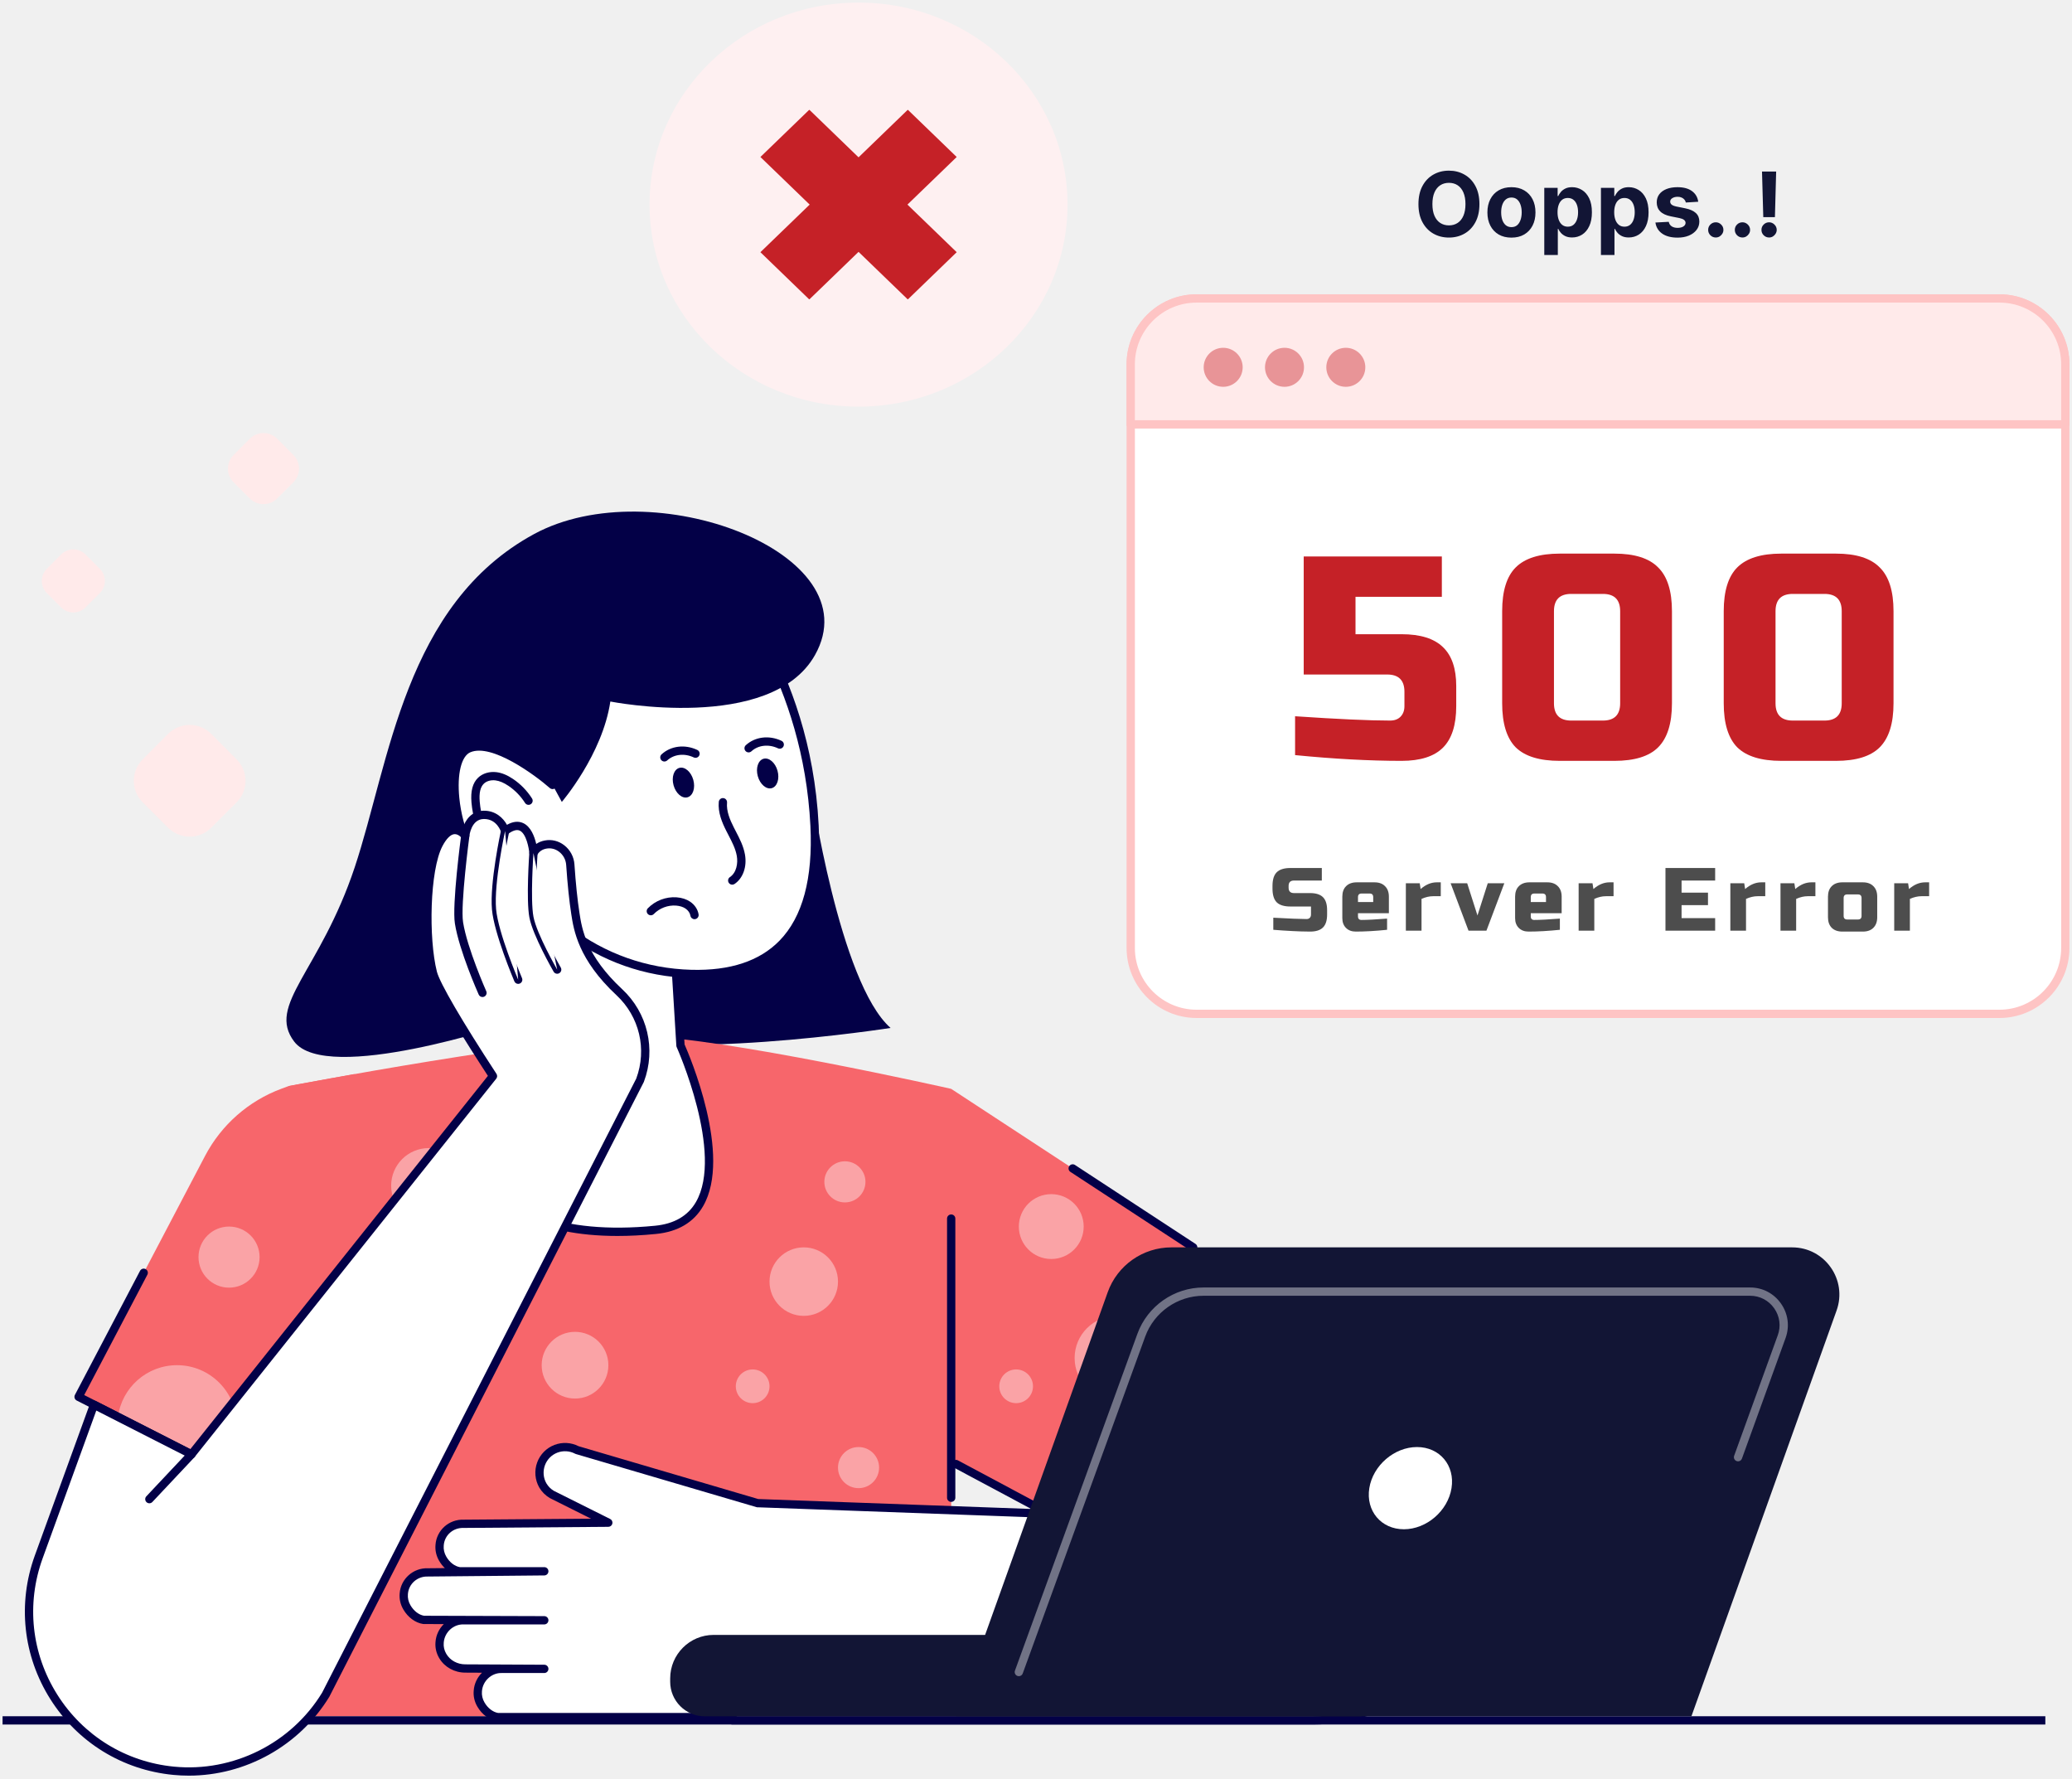
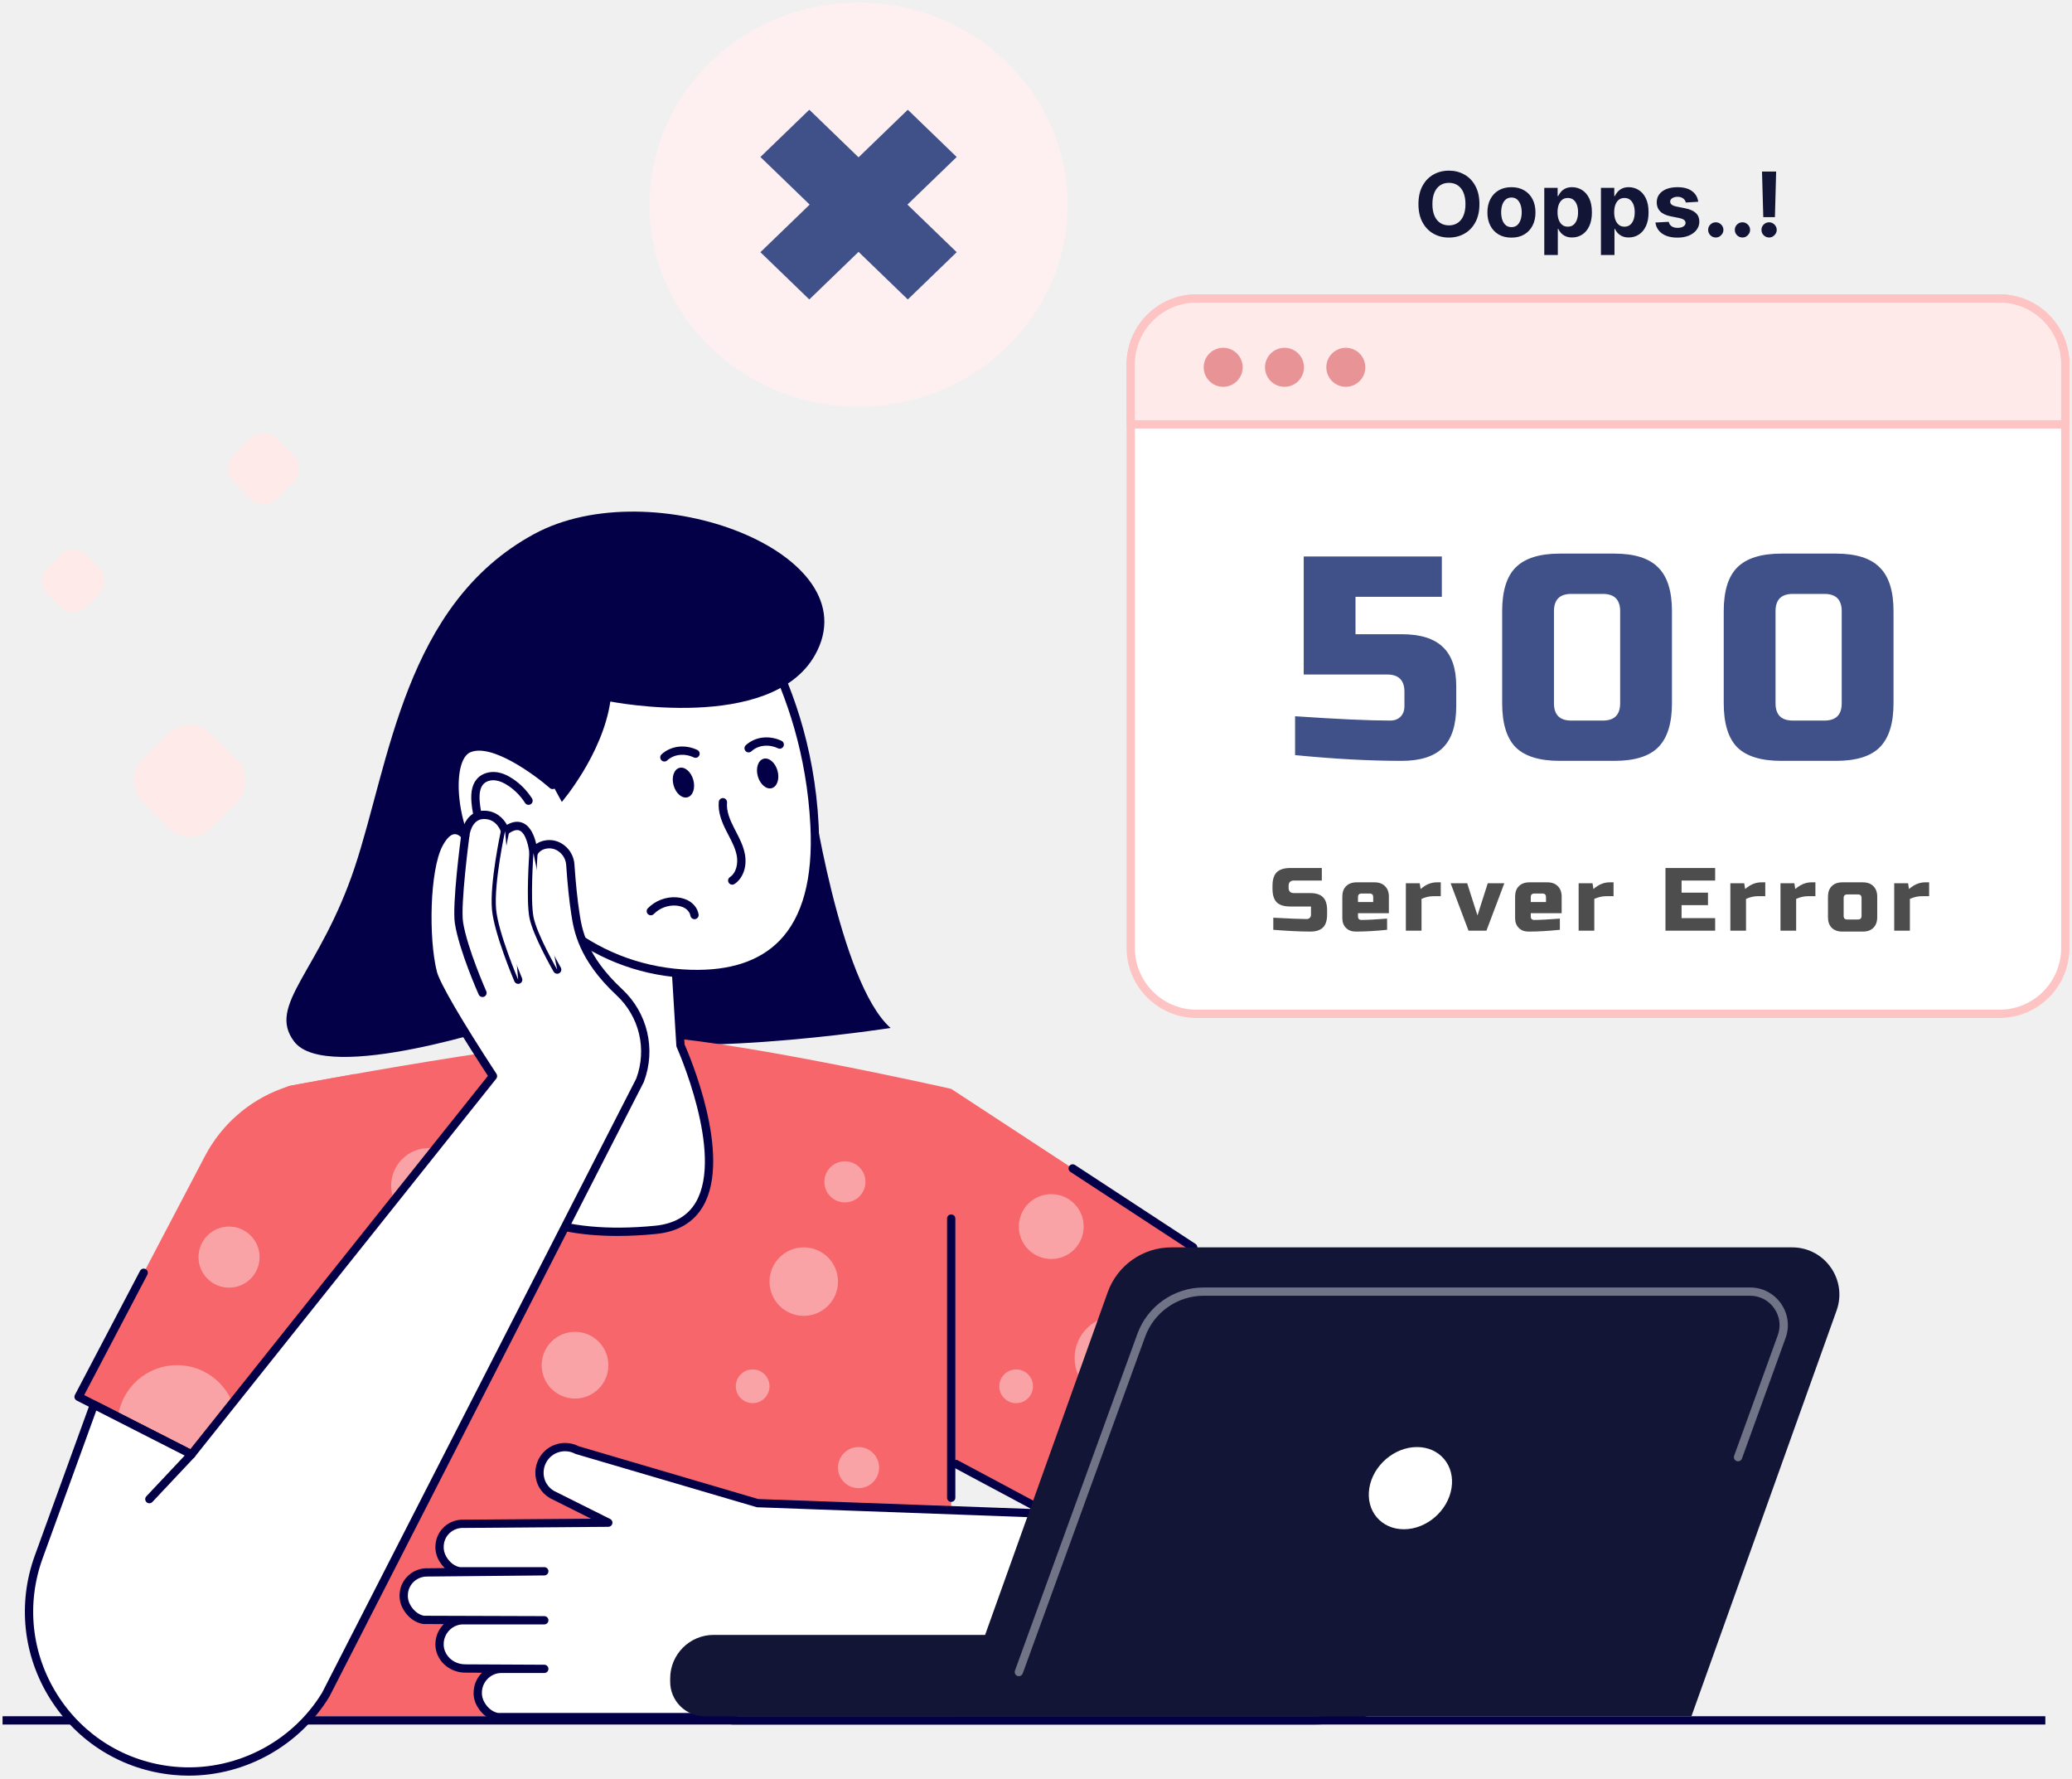
<svg xmlns="http://www.w3.org/2000/svg" width="648" height="556" viewBox="0 0 648 556" fill="none">
  <path d="M44.623 250.865L52.577 258.815C56.316 262.522 62.338 262.522 66.045 258.815L73.999 250.865C77.706 247.157 77.706 241.136 73.999 237.429L66.045 229.443C62.338 225.736 56.316 225.736 52.577 229.443L44.623 237.429C40.916 241.136 40.916 247.157 44.623 250.865ZM73.058 150.805L78.12 155.863C80.498 158.223 84.328 158.223 86.688 155.863L91.749 150.805C94.108 148.446 94.108 144.616 91.749 142.256L86.688 137.176C84.328 134.816 80.498 134.816 78.12 137.176L73.058 142.256C70.699 144.616 70.699 148.446 73.058 150.805ZM14.643 185.442L19.132 189.932C21.243 192.026 24.643 192.026 26.737 189.932L31.226 185.442C33.321 183.348 33.321 179.948 31.226 177.857L26.737 173.348C24.643 171.254 21.246 171.254 19.132 173.348L14.643 177.857C12.549 179.948 12.549 183.348 14.643 185.442Z" fill="#FFEAEA" />
  <path d="M268.503 127.141C304.601 127.141 333.864 98.861 333.864 63.975C333.864 29.089 304.601 0.809 268.503 0.809C232.406 0.809 203.143 29.089 203.143 63.975C203.143 98.861 232.406 127.141 268.503 127.141Z" fill="#FEF0F1" />
-   <path d="M299.198 78.856L283.988 93.555C283.943 93.597 283.872 93.597 283.826 93.555L237.812 49.086L253.022 34.387C253.068 34.345 253.139 34.345 253.184 34.387L299.198 78.856Z" fill="#C52127" />
-   <path d="M237.812 78.856L253.022 93.555C253.068 93.597 253.139 93.597 253.184 93.555L299.198 49.086L283.988 34.387C283.943 34.345 283.872 34.345 283.826 34.387L237.812 78.856Z" fill="#C52127" />
+   <path d="M299.198 78.856L283.988 93.555C283.943 93.597 283.872 93.597 283.826 93.555L237.812 49.086L253.022 34.387C253.068 34.345 253.139 34.345 253.184 34.387L299.198 78.856Z" fill="#405189" />
+   <path d="M237.812 78.856L253.022 93.555C253.068 93.597 253.139 93.597 253.184 93.555L299.198 49.086L283.988 34.387C283.943 34.345 283.872 34.345 283.826 34.387L237.812 78.856Z" fill="#405189" />
  <path d="M253.663 246.52C253.663 246.52 262.486 307.304 278.52 321.411C278.52 321.411 206.912 332.581 180.62 322.4C154.327 312.22 199.643 260.278 199.643 260.278L253.663 246.52Z" fill="#030047" />
  <path d="M297.479 340.453C297.479 340.453 224.542 323.99 199.905 323.996C172.223 324.003 90.282 339.571 90.282 339.571L75.586 536.629H297.479V340.453Z" fill="#F7666B" />
  <path opacity="0.4" d="M251.368 411.431C257.281 411.431 262.075 406.637 262.075 400.723C262.075 394.81 257.281 390.016 251.368 390.016C245.454 390.016 240.66 394.81 240.66 400.723C240.66 406.637 245.454 411.431 251.368 411.431Z" fill="white" />
  <path opacity="0.4" d="M235.389 438.726C238.3 438.726 240.66 436.366 240.66 433.455C240.66 430.544 238.3 428.184 235.389 428.184C232.477 428.184 230.117 430.544 230.117 433.455C230.117 436.366 232.477 438.726 235.389 438.726Z" fill="white" />
  <path opacity="0.4" d="M268.503 465.306C272.053 465.306 274.931 462.428 274.931 458.878C274.931 455.327 272.053 452.449 268.503 452.449C264.952 452.449 262.074 455.327 262.074 458.878C262.074 462.428 264.952 465.306 268.503 465.306Z" fill="white" />
  <path opacity="0.4" d="M264.237 375.962C267.787 375.962 270.665 373.084 270.665 369.534C270.665 365.984 267.787 363.105 264.237 363.105C260.687 363.105 257.809 365.984 257.809 369.534C257.809 373.084 260.687 375.962 264.237 375.962Z" fill="white" />
  <path opacity="0.4" d="M179.834 437.289C185.594 437.289 190.264 432.619 190.264 426.859C190.264 421.099 185.594 416.43 179.834 416.43C174.074 416.43 169.404 421.099 169.404 426.859C169.404 432.619 174.074 437.289 179.834 437.289Z" fill="white" />
  <path opacity="0.4" d="M236.554 514.972C244.735 514.972 251.367 508.34 251.367 500.16C251.367 491.979 244.735 485.348 236.554 485.348C228.374 485.348 221.742 491.979 221.742 500.16C221.742 508.34 228.374 514.972 236.554 514.972Z" fill="white" />
  <path opacity="0.4" d="M170.315 510.822C177.35 510.822 183.053 505.12 183.053 498.085C183.053 491.05 177.35 485.348 170.315 485.348C163.281 485.348 157.578 491.05 157.578 498.085C157.578 505.12 163.281 510.822 170.315 510.822Z" fill="white" />
  <path opacity="0.4" d="M134.085 382.482C140.577 382.482 145.84 377.219 145.84 370.727C145.84 364.235 140.577 358.973 134.085 358.973C127.593 358.973 122.33 364.235 122.33 370.727C122.33 377.219 127.593 382.482 134.085 382.482Z" fill="white" />
  <path opacity="0.4" d="M128.655 458.877C136.036 458.877 142.02 452.894 142.02 445.513C142.02 438.132 136.036 432.148 128.655 432.148C121.274 432.148 115.291 438.132 115.291 445.513C115.291 452.894 121.274 458.877 128.655 458.877Z" fill="white" />
  <path d="M210.984 296.995L212.813 326.888C212.813 326.888 237.367 381.334 205.034 384.537C172.701 387.74 156.079 377.827 154.398 367.76C152.72 357.695 161.718 328.258 161.718 328.258L162.785 275.793L210.984 296.995Z" fill="white" />
  <path d="M193.094 386.45C167.84 386.45 154.708 377.465 153.124 367.972C151.466 358.021 159.617 330.737 160.432 328.054L161.498 275.77C161.508 275.337 161.731 274.936 162.096 274.703C162.461 274.471 162.92 274.435 163.315 274.61L211.507 295.808C211.95 296.002 212.25 296.432 212.28 296.914L214.096 326.571C215.515 329.777 229.047 361.302 219.894 377.132C216.953 382.222 211.995 385.147 205.166 385.823C200.874 386.253 196.85 386.45 193.094 386.45ZM164.045 277.764L163.017 328.287C163.014 328.406 162.995 328.526 162.959 328.639C162.872 328.93 154.071 357.898 155.681 367.549C157.355 377.607 174.808 386.23 204.907 383.25C210.861 382.662 215.146 380.167 217.648 375.842C226.429 360.655 211.782 327.753 211.633 327.421C211.569 327.278 211.53 327.123 211.52 326.968L209.739 297.864L164.045 277.764Z" fill="#030047" />
  <path d="M140.594 217.318L224.209 179.539C225.608 180.767 252.308 209.613 254.738 258.174C256.429 291.984 241.025 305.186 216.2 304.527C186.614 303.738 162.859 284.207 152.869 256.348C148.515 244.202 145.426 230.954 140.594 217.318Z" fill="white" />
  <path d="M217.938 305.84C217.353 305.84 216.762 305.834 216.164 305.817C186.937 305.038 162.215 286.248 151.65 256.778C149.484 250.741 147.661 244.539 145.732 237.975C143.802 231.404 141.802 224.61 139.375 217.745C139.152 217.112 139.449 216.411 140.063 216.133L223.678 178.354C224.14 178.144 224.683 178.225 225.065 178.561C225.349 178.81 253.496 207.393 256.034 258.107C256.893 275.262 253.387 287.996 245.614 295.953C239.198 302.518 229.893 305.84 217.938 305.84ZM142.209 218.004C144.484 224.549 146.382 230.997 148.217 237.244C150.137 243.773 151.95 249.936 154.09 255.906C164.287 284.347 188.097 302.479 216.235 303.229C228.361 303.552 237.556 300.491 243.762 294.143C251.008 286.723 254.269 274.645 253.448 258.236C251.199 213.272 227.802 185.406 223.904 181.095L142.209 218.004Z" fill="#030047" />
  <path d="M110.863 335.828L102.628 476.533L68.25 459.009L36.893 443.021L24.582 436.754L64.158 361.367C69.251 351.697 77.729 344.238 87.984 340.424L90.282 339.577L110.863 335.828Z" fill="#F7666B" />
  <path opacity="0.4" d="M74.017 445.52C74.017 450.821 71.807 455.604 68.251 459.004L36.895 443.015C38.103 433.882 45.909 426.855 55.369 426.855C65.675 426.855 74.017 435.213 74.017 445.52Z" fill="white" />
  <path opacity="0.4" d="M71.633 402.613C76.907 402.613 81.183 398.337 81.183 393.062C81.183 387.788 76.907 383.512 71.633 383.512C66.358 383.512 62.082 387.788 62.082 393.062C62.082 398.337 66.358 402.613 71.633 402.613Z" fill="white" />
  <path d="M102.625 477.826C102.425 477.826 102.221 477.777 102.037 477.683L23.987 437.904C23.68 437.746 23.448 437.474 23.341 437.141C23.238 436.811 23.27 436.453 23.428 436.146L43.796 397.358C44.126 396.725 44.908 396.479 45.545 396.815C46.178 397.148 46.421 397.931 46.091 398.564L26.334 436.188L101.449 474.471L106.083 395.322C106.125 394.608 106.723 394.062 107.454 394.104C108.168 394.146 108.711 394.76 108.672 395.471L103.918 476.601C103.892 477.037 103.65 477.431 103.268 477.648C103.071 477.767 102.848 477.826 102.625 477.826Z" fill="#030047" />
  <path d="M461.807 499.635C458.491 510.979 451.636 520.546 442.641 527.278C433.662 534.01 422.544 537.915 410.715 537.915H229.019L229.138 536.877H155.672C153.374 536.531 151.512 534.841 150.423 532.976C149.68 531.716 149.301 530.265 149.44 528.729C149.715 524.844 153.031 521.667 156.935 521.806H170.232L145.523 521.687C142.692 521.687 139.964 520.287 138.513 517.837C138.497 517.821 138.497 517.802 138.477 517.786C137.734 516.525 137.356 515.074 137.492 513.539C137.766 509.654 141.082 506.477 144.987 506.616H170.229L132.518 506.496C130.22 506.151 128.355 504.46 127.269 502.592C126.526 501.332 126.147 499.88 126.283 498.345C126.558 494.46 129.874 491.506 133.778 491.645L170.229 491.299H143.726C141.428 490.954 139.563 489.263 138.477 487.398C137.734 486.138 137.356 484.687 137.492 483.152C137.766 479.267 141.082 476.313 144.987 476.452L190.261 476.106L172.51 467.231C171.353 466.523 170.455 465.589 169.783 464.467C168.626 462.483 168.367 459.962 169.23 457.664C170.923 453.123 176.205 451.139 180.487 453.401L236.982 470.01V469.994L328.063 473.31L358.399 388.945L439.619 439.985C459.389 452.774 468.419 477.033 461.807 499.635Z" fill="white" />
  <path d="M410.711 539.211H229.018C228.65 539.211 228.297 539.052 228.052 538.778C227.9 538.606 227.796 538.396 227.751 538.176H155.668C155.603 538.176 155.538 538.173 155.477 538.164C153.053 537.798 150.745 536.108 149.301 533.636C148.389 532.087 147.992 530.352 148.147 528.619C148.302 526.431 149.275 524.46 150.736 523.012L145.51 522.986C142.158 522.986 139.059 521.283 137.417 518.539C137.394 518.51 137.375 518.477 137.355 518.445C136.444 516.894 136.043 515.158 136.198 513.423C136.353 511.231 137.326 509.26 138.79 507.809L132.51 507.789C132.446 507.789 132.384 507.783 132.323 507.776C129.899 507.411 127.591 505.718 126.147 503.245C125.235 501.7 124.834 499.965 124.99 498.229C125.316 493.659 129.262 490.185 133.819 490.353L139.113 490.301C138.444 489.658 137.847 488.901 137.352 488.051C136.441 486.507 136.043 484.768 136.198 483.035C136.521 478.465 140.403 474.991 145.028 475.159L184.853 474.855L171.928 468.391C170.528 467.541 169.465 466.465 168.67 465.137C167.284 462.758 167.044 459.8 168.017 457.212C168.948 454.713 170.913 452.732 173.405 451.782C175.868 450.845 178.618 450.993 180.971 452.196L237.127 468.705L327.167 471.982L357.183 388.509C357.315 388.141 357.61 387.85 357.978 387.724C358.35 387.594 358.76 387.643 359.09 387.853L440.31 438.893C460.426 451.911 469.77 477.04 463.05 500.01C459.715 511.416 452.928 521.208 443.416 528.329C433.914 535.442 422.605 539.211 410.711 539.211ZM230.408 536.622H410.715C422.039 536.622 432.812 533.034 441.865 526.244C450.924 519.463 457.388 510.136 460.565 499.273C466.964 477.392 458.063 453.459 438.917 441.068L359.074 390.894L329.281 473.743C329.09 474.273 328.577 474.619 328.014 474.6L237.121 471.29C236.953 471.31 236.781 471.297 236.613 471.248L180.115 454.639C180.031 454.613 179.953 454.581 179.875 454.542C178.156 453.634 176.126 453.508 174.32 454.196C172.523 454.881 171.107 456.307 170.435 458.113C169.73 459.985 169.901 462.115 170.89 463.811C171.469 464.778 172.222 465.537 173.176 466.122L190.829 474.942C191.365 475.211 191.646 475.809 191.511 476.394C191.375 476.975 190.858 477.392 190.26 477.395L144.986 477.741C141.683 477.628 139 480.039 138.774 483.236C138.664 484.451 138.945 485.653 139.582 486.736C140.616 488.51 142.194 489.722 143.819 490H170.221C170.936 490 171.514 490.576 171.517 491.29C171.521 492.004 170.949 492.583 170.234 492.592L133.784 492.938C130.52 492.822 127.798 495.239 127.569 498.436C127.459 499.651 127.74 500.853 128.377 501.933C129.411 503.707 130.991 504.919 132.617 505.2L170.225 505.32C170.939 505.323 171.517 505.902 171.517 506.616C171.514 507.33 170.939 507.909 170.221 507.909H144.976C141.822 507.799 139.007 510.362 138.774 513.629C138.664 514.848 138.929 516.002 139.559 517.091C139.563 517.094 139.566 517.097 139.566 517.101C139.585 517.126 139.601 517.152 139.618 517.178C140.791 519.163 143.05 520.394 145.513 520.394L170.228 520.514C170.942 520.517 171.517 521.099 171.517 521.813C171.514 522.527 170.936 523.106 170.221 523.106H156.925C153.784 522.996 150.956 525.559 150.723 528.826C150.613 530.042 150.894 531.244 151.531 532.327C152.565 534.101 154.142 535.313 155.768 535.591H229.134C229.503 535.591 229.855 535.749 230.101 536.024C230.262 536.192 230.363 536.399 230.408 536.622Z" fill="#030047" />
  <path d="M297.478 340.457L373.172 390.017L328.056 473.299L251.629 432.446L297.478 340.457Z" fill="#F7666B" />
  <path opacity="0.4" d="M328.774 393.653C334.373 393.653 338.912 389.113 338.912 383.514C338.912 377.914 334.373 373.375 328.774 373.375C323.174 373.375 318.635 377.914 318.635 383.514C318.635 389.113 323.174 393.653 328.774 393.653Z" fill="white" />
  <path opacity="0.4" d="M317.789 438.726C320.7 438.726 323.06 436.366 323.06 433.455C323.06 430.544 320.7 428.184 317.789 428.184C314.878 428.184 312.518 430.544 312.518 433.455C312.518 436.366 314.878 438.726 317.789 438.726Z" fill="white" />
  <path opacity="0.4" d="M349.261 437.796C356.542 437.796 362.445 431.894 362.445 424.613C362.445 417.332 356.542 411.43 349.261 411.43C341.981 411.43 336.078 417.332 336.078 424.613C336.078 431.894 341.981 437.796 349.261 437.796Z" fill="white" />
  <path d="M328.057 474.594C327.85 474.594 327.643 474.545 327.449 474.442L298.374 458.902C297.744 458.566 297.504 457.781 297.844 457.151C298.18 456.52 298.965 456.281 299.596 456.617L327.533 471.552L371.466 390.449L334.766 366.419C334.168 366.028 334 365.223 334.391 364.625C334.786 364.027 335.584 363.859 336.185 364.25L373.88 388.933C374.442 389.301 374.63 390.041 374.31 390.633L329.197 473.915C328.962 474.348 328.516 474.594 328.057 474.594Z" fill="#030047" />
  <path d="M639.66 536.621H0.801V539.21H639.66V536.621Z" fill="#030047" />
  <path d="M425.821 511.188V536.639H220.402C214.429 536.639 209.594 531.804 209.594 525.832V524.794C209.594 517.283 215.689 511.188 223.181 511.188H425.821Z" fill="#121535" />
  <path d="M560.475 390.016H366.355C357.412 390.016 349.435 395.633 346.423 404.052L298.98 536.635H528.976L574.376 409.76C577.821 400.138 570.692 390.016 560.475 390.016Z" fill="#121535" />
  <path d="M453.949 465.303C452.815 472.401 446.144 478.157 439.047 478.157C431.933 478.157 427.105 472.401 428.239 465.303C429.373 458.206 436.057 452.45 443.155 452.45C450.255 452.45 455.087 458.206 453.949 465.303ZM625.317 93.316H374.216C362.846 93.316 353.625 102.534 353.625 113.907V296.412C353.625 307.782 362.843 317.003 374.216 317.003H625.317C636.687 317.003 645.908 307.785 645.908 296.412V113.907C645.904 102.537 636.687 93.316 625.317 93.316Z" fill="white" />
  <path d="M172.814 245.433L175.703 250.739C175.703 250.739 188.421 235.911 190.88 219.344C190.88 219.344 241.112 229.282 254.881 204.81C272.828 172.91 203.918 146.989 167.044 166.976C126.496 188.953 121.835 238.477 110.934 271.182C100.032 303.887 83.278 314.216 92.017 325.69C102.227 339.096 159.191 320.079 159.191 320.079L160.157 272.665L172.814 245.433Z" fill="#030047" />
  <path d="M173.651 269.506C173.651 269.506 165.219 274.351 154.204 272.036C143.193 269.722 137.689 237.829 146.593 234.022C155.497 230.214 172.814 245.431 172.814 245.431" fill="white" />
  <path d="M160.283 273.963C158.302 273.963 156.175 273.772 153.939 273.303C146.871 271.82 142.116 260.317 141.069 249.726C140.193 240.864 142.068 234.549 146.085 232.832C155.62 228.754 172.937 243.815 173.67 244.461C174.207 244.933 174.262 245.751 173.79 246.287C173.315 246.824 172.5 246.879 171.961 246.407C167.313 242.325 153.777 232.36 147.103 235.214C144.266 236.426 142.911 242.024 143.645 249.474C144.589 259.024 148.897 269.6 154.472 270.773C164.837 272.951 172.93 268.433 173.011 268.384C173.628 268.032 174.42 268.245 174.776 268.866C175.131 269.486 174.918 270.275 174.297 270.631C174.006 270.799 168.38 273.963 160.283 273.963Z" fill="#030047" />
  <path d="M165.293 250.361C163.858 248.095 161.944 246.13 159.721 244.634C158.325 243.696 156.77 242.927 155.102 242.723C153.435 242.52 151.631 242.937 150.422 244.103C148.709 245.755 148.538 248.425 148.742 250.797C149.117 255.125 150.387 259.371 152.446 263.192" fill="white" />
  <path d="M152.445 264.488C151.983 264.488 151.537 264.243 151.305 263.806C149.171 259.85 147.84 255.39 147.449 250.907C147.142 247.343 147.817 244.812 149.52 243.17C150.926 241.816 153.066 241.166 155.257 241.434C156.925 241.641 158.622 242.333 160.441 243.555C162.804 245.145 164.86 247.255 166.388 249.663C166.77 250.268 166.592 251.066 165.987 251.45C165.383 251.835 164.585 251.654 164.2 251.05C162.865 248.942 161.068 247.094 159 245.704C157.529 244.715 156.201 244.159 154.944 244.004C153.522 243.829 152.167 244.214 151.321 245.032C150.215 246.098 149.795 247.944 150.031 250.681C150.39 254.815 151.618 258.926 153.586 262.575C153.926 263.205 153.69 263.991 153.059 264.33C152.862 264.44 152.652 264.488 152.445 264.488Z" fill="#030047" />
  <path d="M200.162 337.777L101.835 529.942C91.845 546.306 73.384 555.52 54.302 553.668C21.775 550.511 0.961 517.518 12.118 486.801L29.399 439.223L59.874 454.746L154.184 336.471C150.334 330.583 136.815 309.727 135.38 304.132C132.755 293.773 132.998 271.964 137.245 263.919C141.492 255.872 145.499 261.331 145.499 261.331C145.499 261.331 146.12 254.838 151.301 254.786C156.482 254.718 157.965 259.844 157.965 259.844C165.838 253.836 166.84 266.731 166.84 266.731C167.755 265.109 169.138 264.349 170.622 264.071C174.506 263.328 178.097 266.421 178.356 270.374C178.63 274.43 179.115 280.354 179.946 285.687C180.825 291.385 182.464 299.772 193.669 310.218C201.232 317.247 203.788 328.123 200.162 337.777Z" fill="white" />
  <path d="M59.053 555.192C57.434 555.192 55.805 555.115 54.176 554.956C38.271 553.411 24.257 544.775 15.731 531.259C7.205 517.743 5.441 501.376 10.896 486.357L28.178 438.779C28.304 438.43 28.575 438.152 28.921 438.016C29.27 437.88 29.651 437.9 29.984 438.068L59.518 453.109L152.587 336.392C146.033 326.341 135.451 309.628 134.126 304.45C131.598 294.467 131.476 272.069 136.101 263.31C137.794 260.101 139.75 258.394 141.909 258.233C143.004 258.152 143.951 258.488 144.701 258.931C145.541 256.39 147.5 253.52 151.288 253.485C155.04 253.443 157.419 255.841 158.544 257.9C160.383 256.856 162.073 256.665 163.579 257.341C166.016 258.43 167.167 261.542 167.7 263.879C168.469 263.349 169.364 262.987 170.386 262.796C172.532 262.386 174.687 262.919 176.462 264.289C178.336 265.737 179.497 267.922 179.652 270.288C180.059 276.274 180.592 281.39 181.229 285.488C181.995 290.453 183.278 298.759 194.558 309.272C202.528 316.68 205.207 328.047 201.377 338.231C201.361 338.276 201.342 338.322 201.319 338.367L102.992 530.532C93.619 545.887 76.768 555.192 59.053 555.192ZM30.117 441.038L13.336 487.243C8.155 501.505 9.83 517.045 17.926 529.879C26.022 542.713 39.328 550.913 54.428 552.38C72.896 554.174 91.066 545.099 100.73 529.268L198.976 337.252C202.395 328.07 199.971 317.84 192.79 311.166C180.854 300.042 179.432 290.831 178.669 285.882C178.02 281.71 177.483 276.519 177.069 270.459C176.963 268.834 176.165 267.331 174.878 266.339C173.698 265.427 172.273 265.072 170.867 265.34C169.545 265.586 168.602 266.248 167.971 267.363C167.69 267.861 167.118 268.113 166.565 267.993C166.01 267.871 165.599 267.399 165.551 266.83C165.428 265.278 164.607 260.634 162.519 259.703C161.582 259.286 160.315 259.677 158.75 260.87C158.408 261.129 157.965 261.203 157.558 261.07C157.154 260.938 156.84 260.611 156.721 260.201C156.672 260.036 155.438 256.077 151.401 256.077C151.375 256.077 151.346 256.077 151.317 256.077C147.374 256.116 146.808 261.235 146.786 261.452C146.731 261.985 146.356 262.431 145.839 262.573C145.328 262.712 144.772 262.525 144.455 262.092C144.449 262.085 143.437 260.712 142.09 260.818C140.913 260.912 139.601 262.227 138.389 264.519C134.388 272.095 134.003 293.423 136.634 303.81C137.545 307.372 144.51 319.318 155.266 335.759C155.57 336.227 155.544 336.838 155.195 337.275L60.886 455.55C60.504 456.031 59.832 456.173 59.286 455.895L30.117 441.038Z" fill="#030047" />
  <path d="M46.709 470.036C46.389 470.036 46.072 469.92 45.823 469.684C45.303 469.192 45.277 468.375 45.769 467.854L58.939 453.857C59.43 453.336 60.251 453.31 60.768 453.802C61.289 454.293 61.314 455.111 60.823 455.631L47.653 469.629C47.397 469.9 47.052 470.036 46.709 470.036Z" fill="#030047" />
  <path d="M174.258 304.466C173.808 304.466 173.375 304.233 173.136 303.816C172.871 303.354 166.62 292.468 165.564 286.877C164.513 281.337 165.502 267.23 165.544 266.632C165.596 265.918 166.236 265.384 166.928 265.433C167.642 265.484 168.178 266.102 168.127 266.816C168.117 266.958 167.121 281.186 168.107 286.395C169.083 291.554 175.315 302.413 175.376 302.523C175.735 303.144 175.521 303.936 174.901 304.291C174.7 304.411 174.477 304.466 174.258 304.466Z" fill="#030047" />
  <path d="M162.057 307.629C161.553 307.629 161.075 307.332 160.865 306.84C160.606 306.233 154.524 291.844 153.861 284.407C153.118 276.075 156.55 260.238 156.699 259.566C156.851 258.865 157.555 258.425 158.24 258.577C158.939 258.729 159.381 259.42 159.229 260.119C159.197 260.28 155.736 276.24 156.443 284.174C157.074 291.204 163.189 305.68 163.253 305.825C163.534 306.485 163.227 307.244 162.568 307.522C162.4 307.593 162.226 307.629 162.057 307.629Z" fill="#030047" />
  <path d="M145.51 261.33C145.51 261.33 142.64 282.829 143.545 288.553C144.867 296.931 150.891 310.45 150.891 310.45" fill="white" />
  <path d="M150.891 311.743C150.397 311.743 149.925 311.455 149.708 310.974C149.459 310.415 143.597 297.202 142.262 288.754C141.341 282.91 144.107 262.045 144.224 261.159C144.317 260.451 144.947 259.95 145.678 260.047C146.386 260.141 146.883 260.794 146.79 261.502C146.761 261.715 143.958 282.878 144.821 288.35C146.105 296.459 152.013 309.784 152.074 309.92C152.365 310.573 152.071 311.339 151.418 311.63C151.247 311.707 151.069 311.743 150.891 311.743Z" fill="#030047" />
  <path d="M215.021 249.287C216.723 248.812 217.529 246.37 216.82 243.832C216.111 241.295 214.157 239.623 212.455 240.098C210.753 240.574 209.948 243.016 210.656 245.554C211.365 248.091 213.319 249.763 215.021 249.287Z" fill="#030047" />
  <path d="M207.781 236.809C210.286 234.515 214.122 234.059 217.516 235.655Z" fill="white" />
  <path d="M207.781 238.102C207.429 238.102 207.08 237.96 206.828 237.682C206.343 237.155 206.378 236.334 206.909 235.852C209.808 233.196 214.184 232.656 218.069 234.482C218.715 234.786 218.993 235.558 218.689 236.205C218.385 236.851 217.619 237.132 216.967 236.825C214.045 235.448 210.784 235.817 208.66 237.763C208.408 237.992 208.095 238.102 207.781 238.102Z" fill="#030047" />
  <path d="M241.361 246.434C243.063 245.959 243.868 243.516 243.16 240.979C242.451 238.441 240.497 236.769 238.795 237.245C237.093 237.72 236.287 240.163 236.996 242.7C237.705 245.238 239.659 246.909 241.361 246.434Z" fill="#030047" />
  <path d="M234.121 233.954C236.626 231.659 240.462 231.203 243.856 232.8Z" fill="white" />
  <path d="M234.121 235.25C233.769 235.25 233.42 235.108 233.168 234.83C232.683 234.303 232.718 233.482 233.248 233.001C236.147 230.344 240.527 229.804 244.408 231.63C245.055 231.934 245.333 232.707 245.029 233.353C244.725 234 243.959 234.281 243.306 233.974C240.381 232.597 237.12 232.965 235 234.911C234.748 235.137 234.435 235.25 234.121 235.25Z" fill="#030047" />
  <path d="M226.087 250.838C225.809 253.773 226.992 256.643 228.323 259.273C229.658 261.904 231.193 264.506 231.704 267.412C232.215 270.317 231.445 273.678 228.996 275.32" fill="white" />
  <path d="M228.999 276.613C228.582 276.613 228.172 276.413 227.923 276.038C227.525 275.444 227.684 274.639 228.278 274.241C230.327 272.868 230.835 269.933 230.431 267.632C230.033 265.369 228.951 263.288 227.803 261.081L227.17 259.856C225.819 257.196 224.481 254.032 224.794 250.712C224.862 250.001 225.499 249.474 226.207 249.545C226.921 249.613 227.441 250.244 227.377 250.958C227.124 253.618 228.298 256.355 229.481 258.686L230.101 259.891C231.287 262.173 232.515 264.532 232.981 267.186C233.656 271.003 232.373 274.619 229.717 276.397C229.497 276.542 229.245 276.613 228.999 276.613Z" fill="#030047" />
  <path d="M217.2 287.404C216.576 287.404 216.023 286.951 215.923 286.315C215.787 285.478 215.218 284.644 214.397 284.088C213.622 283.561 212.594 283.238 211.427 283.151C208.874 282.963 206.262 283.949 204.469 285.794C203.974 286.308 203.153 286.318 202.636 285.82C202.122 285.323 202.113 284.502 202.613 283.988C204.931 281.603 208.292 280.326 211.615 280.568C213.237 280.688 214.701 281.163 215.855 281.945C217.274 282.911 218.231 284.353 218.479 285.904C218.593 286.609 218.114 287.275 217.406 287.388C217.338 287.401 217.267 287.404 217.2 287.404Z" fill="#030047" />
  <path d="M297.478 469.597C296.763 469.597 296.182 469.019 296.182 468.301V381.015C296.182 380.301 296.76 379.719 297.478 379.719C298.192 379.719 298.774 380.297 298.774 381.015V468.301C298.774 469.016 298.192 469.597 297.478 469.597Z" fill="#030047" />
  <g opacity="0.4">
    <path d="M318.635 524.098C318.49 524.098 318.338 524.072 318.192 524.02C317.52 523.775 317.171 523.031 317.417 522.359L355.713 417.048C358.867 408.379 367.18 402.559 376.401 402.559H547.325C551.223 402.559 554.746 404.391 556.985 407.584C559.225 410.778 559.749 414.708 558.424 418.366L544.775 456.061C544.529 456.733 543.786 457.079 543.117 456.837C542.445 456.594 542.096 455.851 542.338 455.179L555.987 417.484C557.021 414.63 556.61 411.563 554.865 409.071C553.113 406.576 550.366 405.147 547.325 405.147H376.401C368.266 405.147 360.929 410.286 358.146 417.933L319.85 523.245C319.66 523.772 319.162 524.098 318.635 524.098Z" fill="white" />
  </g>
  <path d="M166.835 266.73C166.835 266.73 165.807 281.203 166.835 286.643C167.862 292.079 174.255 303.174 174.255 303.174" fill="white" />
  <path d="M157.963 259.84C157.963 259.84 154.417 276.058 155.151 284.29C155.804 291.607 162.058 306.332 162.058 306.332" fill="white" />
  <path d="M462.678 63.818C462.678 66.039 462.257 67.928 461.415 69.486C460.58 71.044 459.44 72.233 457.995 73.055C456.557 73.871 454.939 74.278 453.143 74.278C451.333 74.278 449.709 73.867 448.271 73.046C446.832 72.224 445.695 71.034 444.86 69.476C444.025 67.918 443.607 66.032 443.607 63.818C443.607 61.597 444.025 59.708 444.86 58.151C445.695 56.593 446.832 55.406 448.271 54.591C449.709 53.769 451.333 53.358 453.143 53.358C454.939 53.358 456.557 53.769 457.995 54.591C459.44 55.406 460.58 56.593 461.415 58.151C462.257 59.708 462.678 61.597 462.678 63.818ZM458.313 63.818C458.313 62.38 458.098 61.167 457.667 60.179C457.243 59.191 456.643 58.442 455.867 57.932C455.092 57.421 454.183 57.166 453.143 57.166C452.102 57.166 451.194 57.421 450.418 57.932C449.643 58.442 449.04 59.191 448.609 60.179C448.184 61.167 447.972 62.38 447.972 63.818C447.972 65.257 448.184 66.47 448.609 67.457C449.04 68.445 449.643 69.194 450.418 69.704C451.194 70.215 452.102 70.47 453.143 70.47C454.183 70.47 455.092 70.215 455.867 69.704C456.643 69.194 457.243 68.445 457.667 67.457C458.098 66.47 458.313 65.257 458.313 63.818ZM472.689 74.298C471.144 74.298 469.808 73.97 468.681 73.314C467.561 72.651 466.696 71.73 466.086 70.55C465.476 69.363 465.172 67.988 465.172 66.423C465.172 64.846 465.476 63.467 466.086 62.287C466.696 61.1 467.561 60.179 468.681 59.523C469.808 58.86 471.144 58.528 472.689 58.528C474.233 58.528 475.565 58.86 476.686 59.523C477.813 60.179 478.681 61.1 479.291 62.287C479.901 63.467 480.206 64.846 480.206 66.423C480.206 67.988 479.901 69.363 479.291 70.55C478.681 71.73 477.813 72.651 476.686 73.314C475.565 73.97 474.233 74.298 472.689 74.298ZM472.708 71.017C473.411 71.017 473.998 70.818 474.468 70.421C474.939 70.016 475.294 69.466 475.532 68.77C475.778 68.074 475.9 67.282 475.9 66.394C475.9 65.505 475.778 64.713 475.532 64.017C475.294 63.321 474.939 62.771 474.468 62.367C473.998 61.962 473.411 61.76 472.708 61.76C471.999 61.76 471.403 61.962 470.919 62.367C470.441 62.771 470.08 63.321 469.835 64.017C469.596 64.713 469.477 65.505 469.477 66.394C469.477 67.282 469.596 68.074 469.835 68.77C470.08 69.466 470.441 70.016 470.919 70.421C471.403 70.818 471.999 71.017 472.708 71.017ZM482.96 79.727V58.727H487.136V61.293H487.325C487.511 60.882 487.779 60.464 488.13 60.04C488.488 59.609 488.952 59.251 489.522 58.966C490.099 58.674 490.815 58.528 491.67 58.528C492.784 58.528 493.811 58.82 494.752 59.403C495.694 59.98 496.446 60.852 497.01 62.019C497.573 63.178 497.855 64.633 497.855 66.383C497.855 68.087 497.58 69.526 497.029 70.699C496.486 71.865 495.743 72.751 494.802 73.354C493.868 73.95 492.82 74.249 491.66 74.249C490.838 74.249 490.139 74.113 489.562 73.841C488.992 73.569 488.525 73.228 488.16 72.817C487.796 72.399 487.517 71.978 487.325 71.554H487.196V79.727H482.96ZM487.106 66.364C487.106 67.272 487.232 68.064 487.484 68.74C487.736 69.416 488.1 69.943 488.578 70.321C489.055 70.692 489.635 70.878 490.318 70.878C491.007 70.878 491.591 70.689 492.068 70.311C492.545 69.927 492.906 69.396 493.152 68.72C493.404 68.037 493.529 67.252 493.529 66.364C493.529 65.482 493.407 64.706 493.162 64.037C492.916 63.367 492.555 62.844 492.078 62.466C491.6 62.088 491.014 61.899 490.318 61.899C489.628 61.899 489.045 62.081 488.568 62.446C488.097 62.811 487.736 63.328 487.484 63.997C487.232 64.667 487.106 65.456 487.106 66.364ZM500.679 79.727V58.727H504.855V61.293H505.044C505.229 60.882 505.498 60.464 505.849 60.04C506.207 59.609 506.671 59.251 507.241 58.966C507.818 58.674 508.534 58.528 509.389 58.528C510.502 58.528 511.53 58.82 512.471 59.403C513.413 59.98 514.165 60.852 514.728 62.019C515.292 63.178 515.574 64.633 515.574 66.383C515.574 68.087 515.298 69.526 514.748 70.699C514.205 71.865 513.462 72.751 512.521 73.354C511.586 73.95 510.539 74.249 509.379 74.249C508.557 74.249 507.858 74.113 507.281 73.841C506.711 73.569 506.243 73.228 505.879 72.817C505.514 72.399 505.236 71.978 505.044 71.554H504.914V79.727H500.679ZM504.825 66.364C504.825 67.272 504.951 68.064 505.203 68.74C505.455 69.416 505.819 69.943 506.297 70.321C506.774 70.692 507.354 70.878 508.037 70.878C508.726 70.878 509.309 70.689 509.787 70.311C510.264 69.927 510.625 69.396 510.87 68.72C511.122 68.037 511.248 67.252 511.248 66.364C511.248 65.482 511.126 64.706 510.88 64.037C510.635 63.367 510.274 62.844 509.797 62.466C509.319 62.088 508.733 61.899 508.037 61.899C507.347 61.899 506.764 62.081 506.287 62.446C505.816 62.811 505.455 63.328 505.203 63.997C504.951 64.667 504.825 65.456 504.825 66.364ZM531.105 63.082L527.227 63.321C527.161 62.99 527.018 62.691 526.799 62.426C526.581 62.154 526.292 61.939 525.934 61.78C525.583 61.614 525.162 61.531 524.672 61.531C524.015 61.531 523.462 61.67 523.011 61.949C522.56 62.221 522.335 62.585 522.335 63.043C522.335 63.407 522.481 63.715 522.772 63.967C523.064 64.219 523.565 64.421 524.274 64.574L527.038 65.131C528.523 65.436 529.63 65.926 530.359 66.602C531.088 67.278 531.453 68.167 531.453 69.267C531.453 70.268 531.158 71.146 530.568 71.902C529.984 72.658 529.182 73.248 528.162 73.672C527.147 74.09 525.977 74.298 524.652 74.298C522.63 74.298 521.019 73.877 519.819 73.035C518.626 72.187 517.927 71.034 517.721 69.575L521.887 69.356C522.013 69.973 522.318 70.444 522.802 70.769C523.286 71.087 523.906 71.246 524.662 71.246C525.404 71.246 526.001 71.103 526.451 70.818C526.909 70.526 527.141 70.152 527.147 69.695C527.141 69.31 526.978 68.995 526.66 68.75C526.342 68.498 525.851 68.306 525.189 68.173L522.544 67.646C521.052 67.348 519.942 66.831 519.213 66.095C518.49 65.359 518.129 64.421 518.129 63.281C518.129 62.3 518.394 61.455 518.924 60.746C519.461 60.036 520.214 59.49 521.181 59.105C522.156 58.721 523.296 58.528 524.602 58.528C526.531 58.528 528.049 58.936 529.156 59.751C530.27 60.567 530.919 61.677 531.105 63.082ZM536.596 74.258C535.94 74.258 535.376 74.026 534.906 73.562C534.442 73.092 534.21 72.528 534.21 71.872C534.21 71.222 534.442 70.666 534.906 70.202C535.376 69.738 535.94 69.506 536.596 69.506C537.232 69.506 537.789 69.738 538.266 70.202C538.744 70.666 538.982 71.222 538.982 71.872C538.982 72.31 538.87 72.711 538.644 73.075C538.425 73.433 538.137 73.722 537.779 73.94C537.421 74.153 537.027 74.258 536.596 74.258ZM544.936 74.258C544.279 74.258 543.716 74.026 543.245 73.562C542.781 73.092 542.549 72.528 542.549 71.872C542.549 71.222 542.781 70.666 543.245 70.202C543.716 69.738 544.279 69.506 544.936 69.506C545.572 69.506 546.129 69.738 546.606 70.202C547.083 70.666 547.322 71.222 547.322 71.872C547.322 72.31 547.209 72.711 546.984 73.075C546.765 73.433 546.477 73.722 546.119 73.94C545.761 74.153 545.367 74.258 544.936 74.258ZM555.478 53.636L555.09 67.895H551.451L551.053 53.636H555.478ZM553.271 74.258C552.614 74.258 552.051 74.026 551.58 73.562C551.11 73.092 550.878 72.528 550.884 71.872C550.878 71.222 551.11 70.666 551.58 70.202C552.051 69.738 552.614 69.506 553.271 69.506C553.9 69.506 554.454 69.738 554.931 70.202C555.408 70.666 555.65 71.222 555.657 71.872C555.65 72.31 555.534 72.711 555.309 73.075C555.09 73.433 554.802 73.722 554.444 73.94C554.086 74.153 553.695 74.258 553.271 74.258Z" fill="#121535" />
  <path d="M625.316 318.296H374.216C362.151 318.296 352.332 308.477 352.332 296.412V113.907C352.332 101.839 362.148 92.023 374.216 92.023H625.316C637.385 92.023 647.2 101.842 647.2 113.907V296.412C647.2 308.48 637.385 318.296 625.316 318.296ZM374.216 94.612C363.576 94.612 354.924 103.268 354.924 113.907V296.412C354.924 307.052 363.579 315.707 374.216 315.707H625.316C635.956 315.707 644.611 307.052 644.611 296.412V113.907C644.611 103.268 635.956 94.612 625.316 94.612H374.216Z" fill="#FEC4C4" />
  <path d="M625.315 93.316H374.218C362.848 93.316 353.627 102.534 353.627 113.907V132.702H645.906V113.907C645.903 102.537 636.686 93.316 625.315 93.316Z" fill="#FFEAEA" />
  <path d="M645.904 133.994H353.624C352.91 133.994 352.328 133.415 352.328 132.697V113.903C352.328 101.835 362.144 92.019 374.212 92.019H625.313C637.381 92.019 647.196 101.838 647.196 113.903V132.697C647.2 133.415 646.621 133.994 645.904 133.994ZM354.92 131.405H644.611V113.907C644.611 103.267 635.956 94.612 625.316 94.612H374.215C363.575 94.612 354.92 103.267 354.92 113.907V131.405Z" fill="#FEC4C4" />
  <path d="M382.538 120.944C385.907 120.944 388.637 118.213 388.637 114.845C388.637 111.477 385.907 108.746 382.538 108.746C379.17 108.746 376.439 111.477 376.439 114.845C376.439 118.213 379.17 120.944 382.538 120.944Z" fill="#E89497" />
  <path d="M401.716 120.944C405.084 120.944 407.815 118.213 407.815 114.845C407.815 111.477 405.084 108.746 401.716 108.746C398.348 108.746 395.617 111.477 395.617 114.845C395.617 118.213 398.348 120.944 401.716 120.944Z" fill="#E89497" />
  <path d="M420.892 120.944C424.26 120.944 426.991 118.213 426.991 114.845C426.991 111.477 424.26 108.746 420.892 108.746C417.523 108.746 414.793 111.477 414.793 114.845C414.793 118.213 417.523 120.944 420.892 120.944Z" fill="#E89497" />
-   <path d="M438.325 237.9C428.305 237.9 417.205 237.3 405.025 236.1V223.95C418.285 224.85 428.185 225.3 434.725 225.3C436.105 225.3 437.185 224.91 437.965 224.13C438.805 223.29 439.225 222.18 439.225 220.8V216.3C439.225 212.7 437.425 210.9 433.825 210.9H407.725V174H450.925V186.6H423.925V198.3H438.325C444.205 198.3 448.525 199.65 451.285 202.35C454.045 204.99 455.425 209.04 455.425 214.5V220.8C455.425 226.68 454.045 231 451.285 233.76C448.525 236.52 444.205 237.9 438.325 237.9ZM506.689 191.1C506.689 187.5 504.889 185.7 501.289 185.7H491.389C487.789 185.7 485.989 187.5 485.989 191.1V219.9C485.989 223.5 487.789 225.3 491.389 225.3H501.289C504.889 225.3 506.689 223.5 506.689 219.9V191.1ZM522.889 219.9C522.889 226.2 521.449 230.79 518.569 233.67C515.749 236.49 511.189 237.9 504.889 237.9H487.789C481.489 237.9 476.899 236.49 474.019 233.67C471.199 230.79 469.789 226.2 469.789 219.9V191.1C469.789 184.8 471.199 180.24 474.019 177.42C476.899 174.54 481.489 173.1 487.789 173.1H504.889C511.189 173.1 515.749 174.54 518.569 177.42C521.449 180.24 522.889 184.8 522.889 191.1V219.9ZM575.982 191.1C575.982 187.5 574.182 185.7 570.582 185.7H560.682C557.082 185.7 555.282 187.5 555.282 191.1V219.9C555.282 223.5 557.082 225.3 560.682 225.3H570.582C574.182 225.3 575.982 223.5 575.982 219.9V191.1ZM592.182 219.9C592.182 226.2 590.742 230.79 587.862 233.67C585.042 236.49 580.482 237.9 574.182 237.9H557.082C550.782 237.9 546.192 236.49 543.312 233.67C540.492 230.79 539.082 226.2 539.082 219.9V191.1C539.082 184.8 540.492 180.24 543.312 177.42C546.192 174.54 550.782 173.1 557.082 173.1H574.182C580.482 173.1 585.042 174.54 587.862 177.42C590.742 180.24 592.182 184.8 592.182 191.1V219.9Z" fill="#C52127" />
+   <path d="M438.325 237.9C428.305 237.9 417.205 237.3 405.025 236.1V223.95C418.285 224.85 428.185 225.3 434.725 225.3C436.105 225.3 437.185 224.91 437.965 224.13C438.805 223.29 439.225 222.18 439.225 220.8V216.3C439.225 212.7 437.425 210.9 433.825 210.9H407.725V174H450.925V186.6H423.925V198.3H438.325C444.205 198.3 448.525 199.65 451.285 202.35C454.045 204.99 455.425 209.04 455.425 214.5V220.8C455.425 226.68 454.045 231 451.285 233.76C448.525 236.52 444.205 237.9 438.325 237.9ZM506.689 191.1C506.689 187.5 504.889 185.7 501.289 185.7H491.389C487.789 185.7 485.989 187.5 485.989 191.1V219.9C485.989 223.5 487.789 225.3 491.389 225.3H501.289C504.889 225.3 506.689 223.5 506.689 219.9V191.1ZM522.889 219.9C522.889 226.2 521.449 230.79 518.569 233.67C515.749 236.49 511.189 237.9 504.889 237.9H487.789C481.489 237.9 476.899 236.49 474.019 233.67C471.199 230.79 469.789 226.2 469.789 219.9V191.1C469.789 184.8 471.199 180.24 474.019 177.42C476.899 174.54 481.489 173.1 487.789 173.1H504.889C511.189 173.1 515.749 174.54 518.569 177.42C521.449 180.24 522.889 184.8 522.889 191.1V219.9ZM575.982 191.1C575.982 187.5 574.182 185.7 570.582 185.7H560.682C557.082 185.7 555.282 187.5 555.282 191.1V219.9C555.282 223.5 557.082 225.3 560.682 225.3H570.582C574.182 225.3 575.982 223.5 575.982 219.9V191.1ZM592.182 219.9C592.182 226.2 590.742 230.79 587.862 233.67C585.042 236.49 580.482 237.9 574.182 237.9H557.082C550.782 237.9 546.192 236.49 543.312 233.67C540.492 230.79 539.082 226.2 539.082 219.9V191.1C539.082 184.8 540.492 180.24 543.312 177.42C546.192 174.54 550.782 173.1 557.082 173.1H574.182C580.482 173.1 585.042 174.54 587.862 177.42C590.742 180.24 592.182 184.8 592.182 191.1V219.9Z" fill="#405189" />
  <path d="M398.213 286.94C403.328 287.22 406.791 287.36 408.601 287.36C409.031 287.36 409.367 287.239 409.609 286.996C409.871 286.735 410.001 286.389 410.001 285.96V283.44H403.561C401.601 283.44 400.173 283.001 399.277 282.124C398.4 281.228 397.961 279.8 397.961 277.84V277C397.961 275.04 398.4 273.621 399.277 272.744C400.173 271.848 401.601 271.4 403.561 271.4H413.389V275.32H404.681C403.561 275.32 403.001 275.88 403.001 277V277.56C403.001 278.68 403.561 279.24 404.681 279.24H409.721C411.551 279.24 412.895 279.669 413.753 280.528C414.612 281.387 415.041 282.731 415.041 284.56V285.96C415.041 287.789 414.612 289.133 413.753 289.992C412.895 290.851 411.551 291.28 409.721 291.28C408.769 291.28 407.761 291.261 406.697 291.224L404.121 291.112C402.217 291.019 400.248 290.888 398.213 290.72V286.94ZM425.819 279.38C425.073 279.38 424.699 279.753 424.699 280.5V282.04H429.459V280.5C429.459 279.753 429.086 279.38 428.339 279.38H425.819ZM433.799 290.72C430.197 291.093 426.93 291.28 423.999 291.28C422.73 291.28 421.713 290.897 420.947 290.132C420.182 289.367 419.799 288.349 419.799 287.08V280.36C419.799 278.96 420.191 277.868 420.975 277.084C421.778 276.281 422.879 275.88 424.279 275.88H429.879C431.279 275.88 432.371 276.281 433.155 277.084C433.958 277.868 434.359 278.96 434.359 280.36V285.54H424.699V286.66C424.699 286.94 424.793 287.173 424.979 287.36C425.166 287.547 425.399 287.64 425.679 287.64C427.527 287.64 430.234 287.5 433.799 287.22V290.72ZM448.208 280.22C447.032 280.22 445.819 280.5 444.568 281.06V291H439.668V276.16H444.008L444.288 277.98C445.894 276.58 447.574 275.88 449.328 275.88H450.588V280.22H448.208ZM465.287 276.16H470.467L464.867 291H459.267L453.667 276.16H458.847L462.067 286.24L465.287 276.16ZM479.856 279.38C479.109 279.38 478.736 279.753 478.736 280.5V282.04H483.496V280.5C483.496 279.753 483.123 279.38 482.376 279.38H479.856ZM487.836 290.72C484.233 291.093 480.967 291.28 478.036 291.28C476.767 291.28 475.749 290.897 474.984 290.132C474.219 289.367 473.836 288.349 473.836 287.08V280.36C473.836 278.96 474.228 277.868 475.012 277.084C475.815 276.281 476.916 275.88 478.316 275.88H483.916C485.316 275.88 486.408 276.281 487.192 277.084C487.995 277.868 488.396 278.96 488.396 280.36V285.54H478.736V286.66C478.736 286.94 478.829 287.173 479.016 287.36C479.203 287.547 479.436 287.64 479.716 287.64C481.564 287.64 484.271 287.5 487.836 287.22V290.72ZM502.245 280.22C501.069 280.22 499.856 280.5 498.605 281.06V291H493.705V276.16H498.045L498.325 277.98C499.93 276.58 501.61 275.88 503.365 275.88H504.625V280.22H502.245ZM536.399 291H520.859V271.4H536.399V275.32H525.899V279.1H534.159V283.02H525.899V287.08H536.399V291ZM549.692 280.22C548.516 280.22 547.303 280.5 546.052 281.06V291H541.152V276.16H545.492L545.772 277.98C547.377 276.58 549.057 275.88 550.812 275.88H552.072V280.22H549.692ZM565.371 280.22C564.195 280.22 562.982 280.5 561.731 281.06V291H556.831V276.16H561.171L561.451 277.98C563.056 276.58 564.736 275.88 566.491 275.88H567.751V280.22H565.371ZM587.083 286.8C587.083 288.2 586.682 289.301 585.879 290.104C585.095 290.888 584.003 291.28 582.603 291.28H576.163C574.763 291.28 573.662 290.888 572.859 290.104C572.075 289.301 571.683 288.2 571.683 286.8V280.36C571.683 278.96 572.075 277.868 572.859 277.084C573.662 276.281 574.763 275.88 576.163 275.88H582.603C584.003 275.88 585.095 276.281 585.879 277.084C586.682 277.868 587.083 278.96 587.083 280.36V286.8ZM582.183 280.78C582.183 280.033 581.81 279.66 581.063 279.66H577.703C576.956 279.66 576.583 280.033 576.583 280.78V286.38C576.583 287.127 576.956 287.5 577.703 287.5H581.063C581.81 287.5 582.183 287.127 582.183 286.38V280.78ZM600.94 280.22C599.764 280.22 598.55 280.5 597.3 281.06V291H592.4V276.16H596.74L597.02 277.98C598.625 276.58 600.305 275.88 602.06 275.88H603.32V280.22H600.94Z" fill="#4D4D4D" />
</svg>
